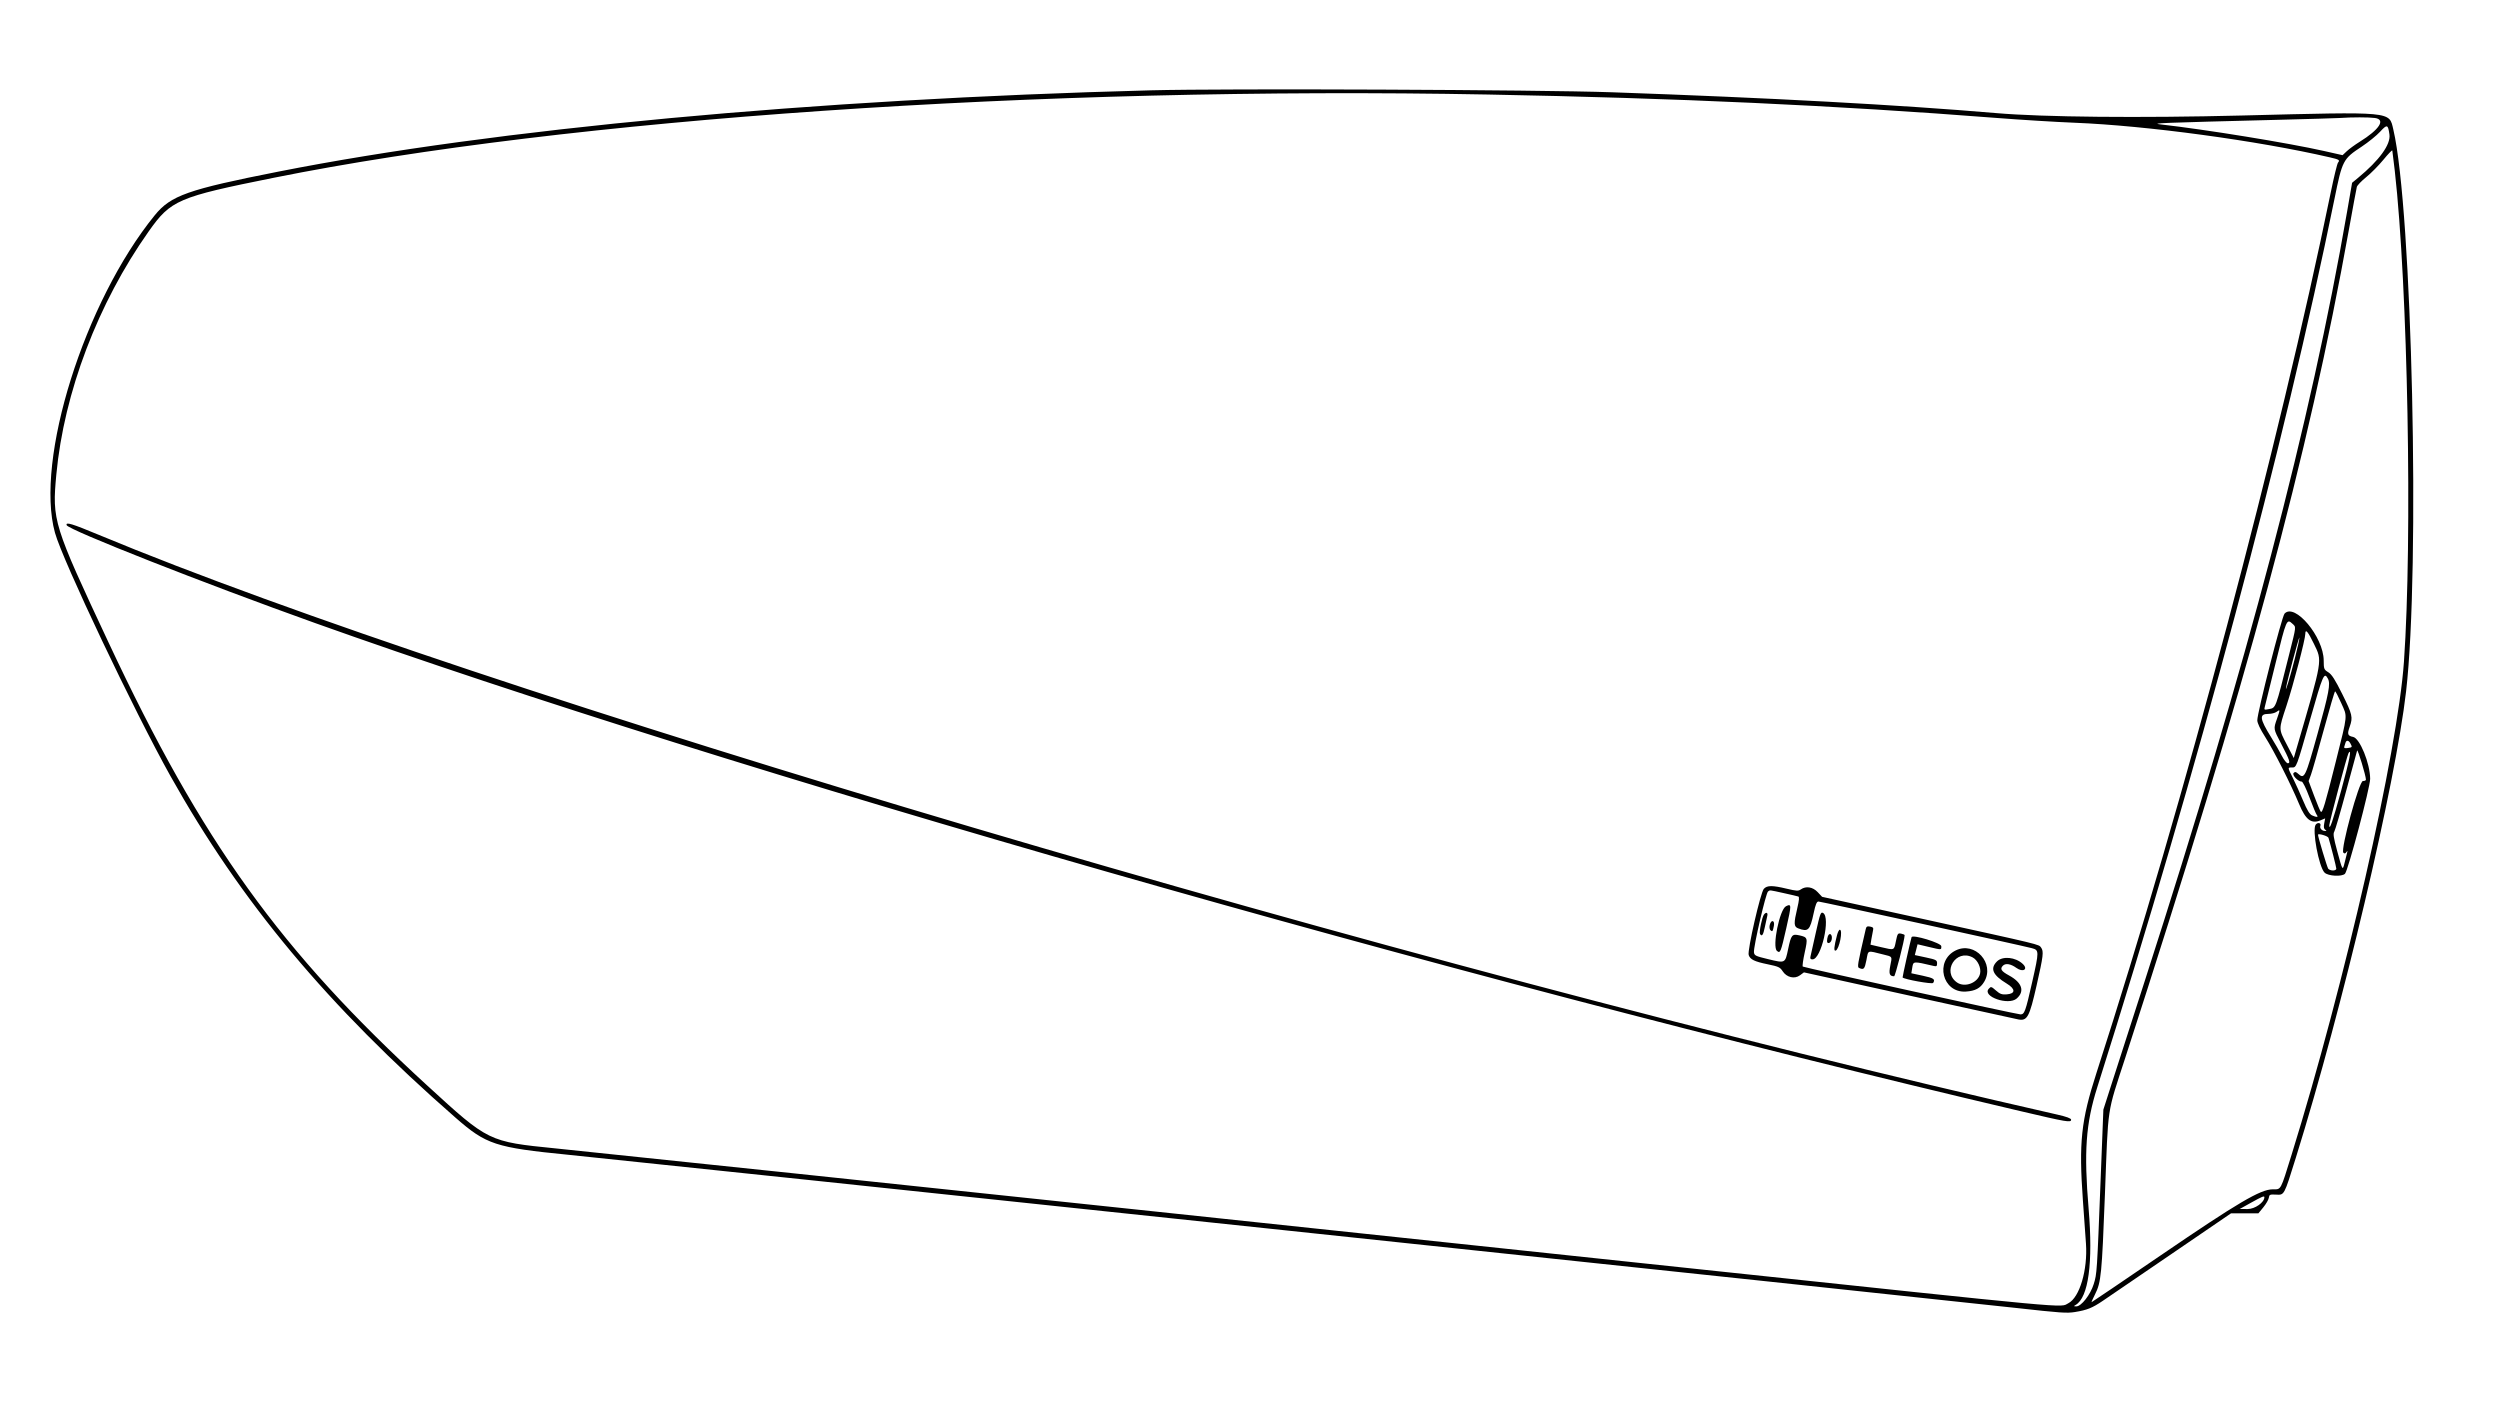
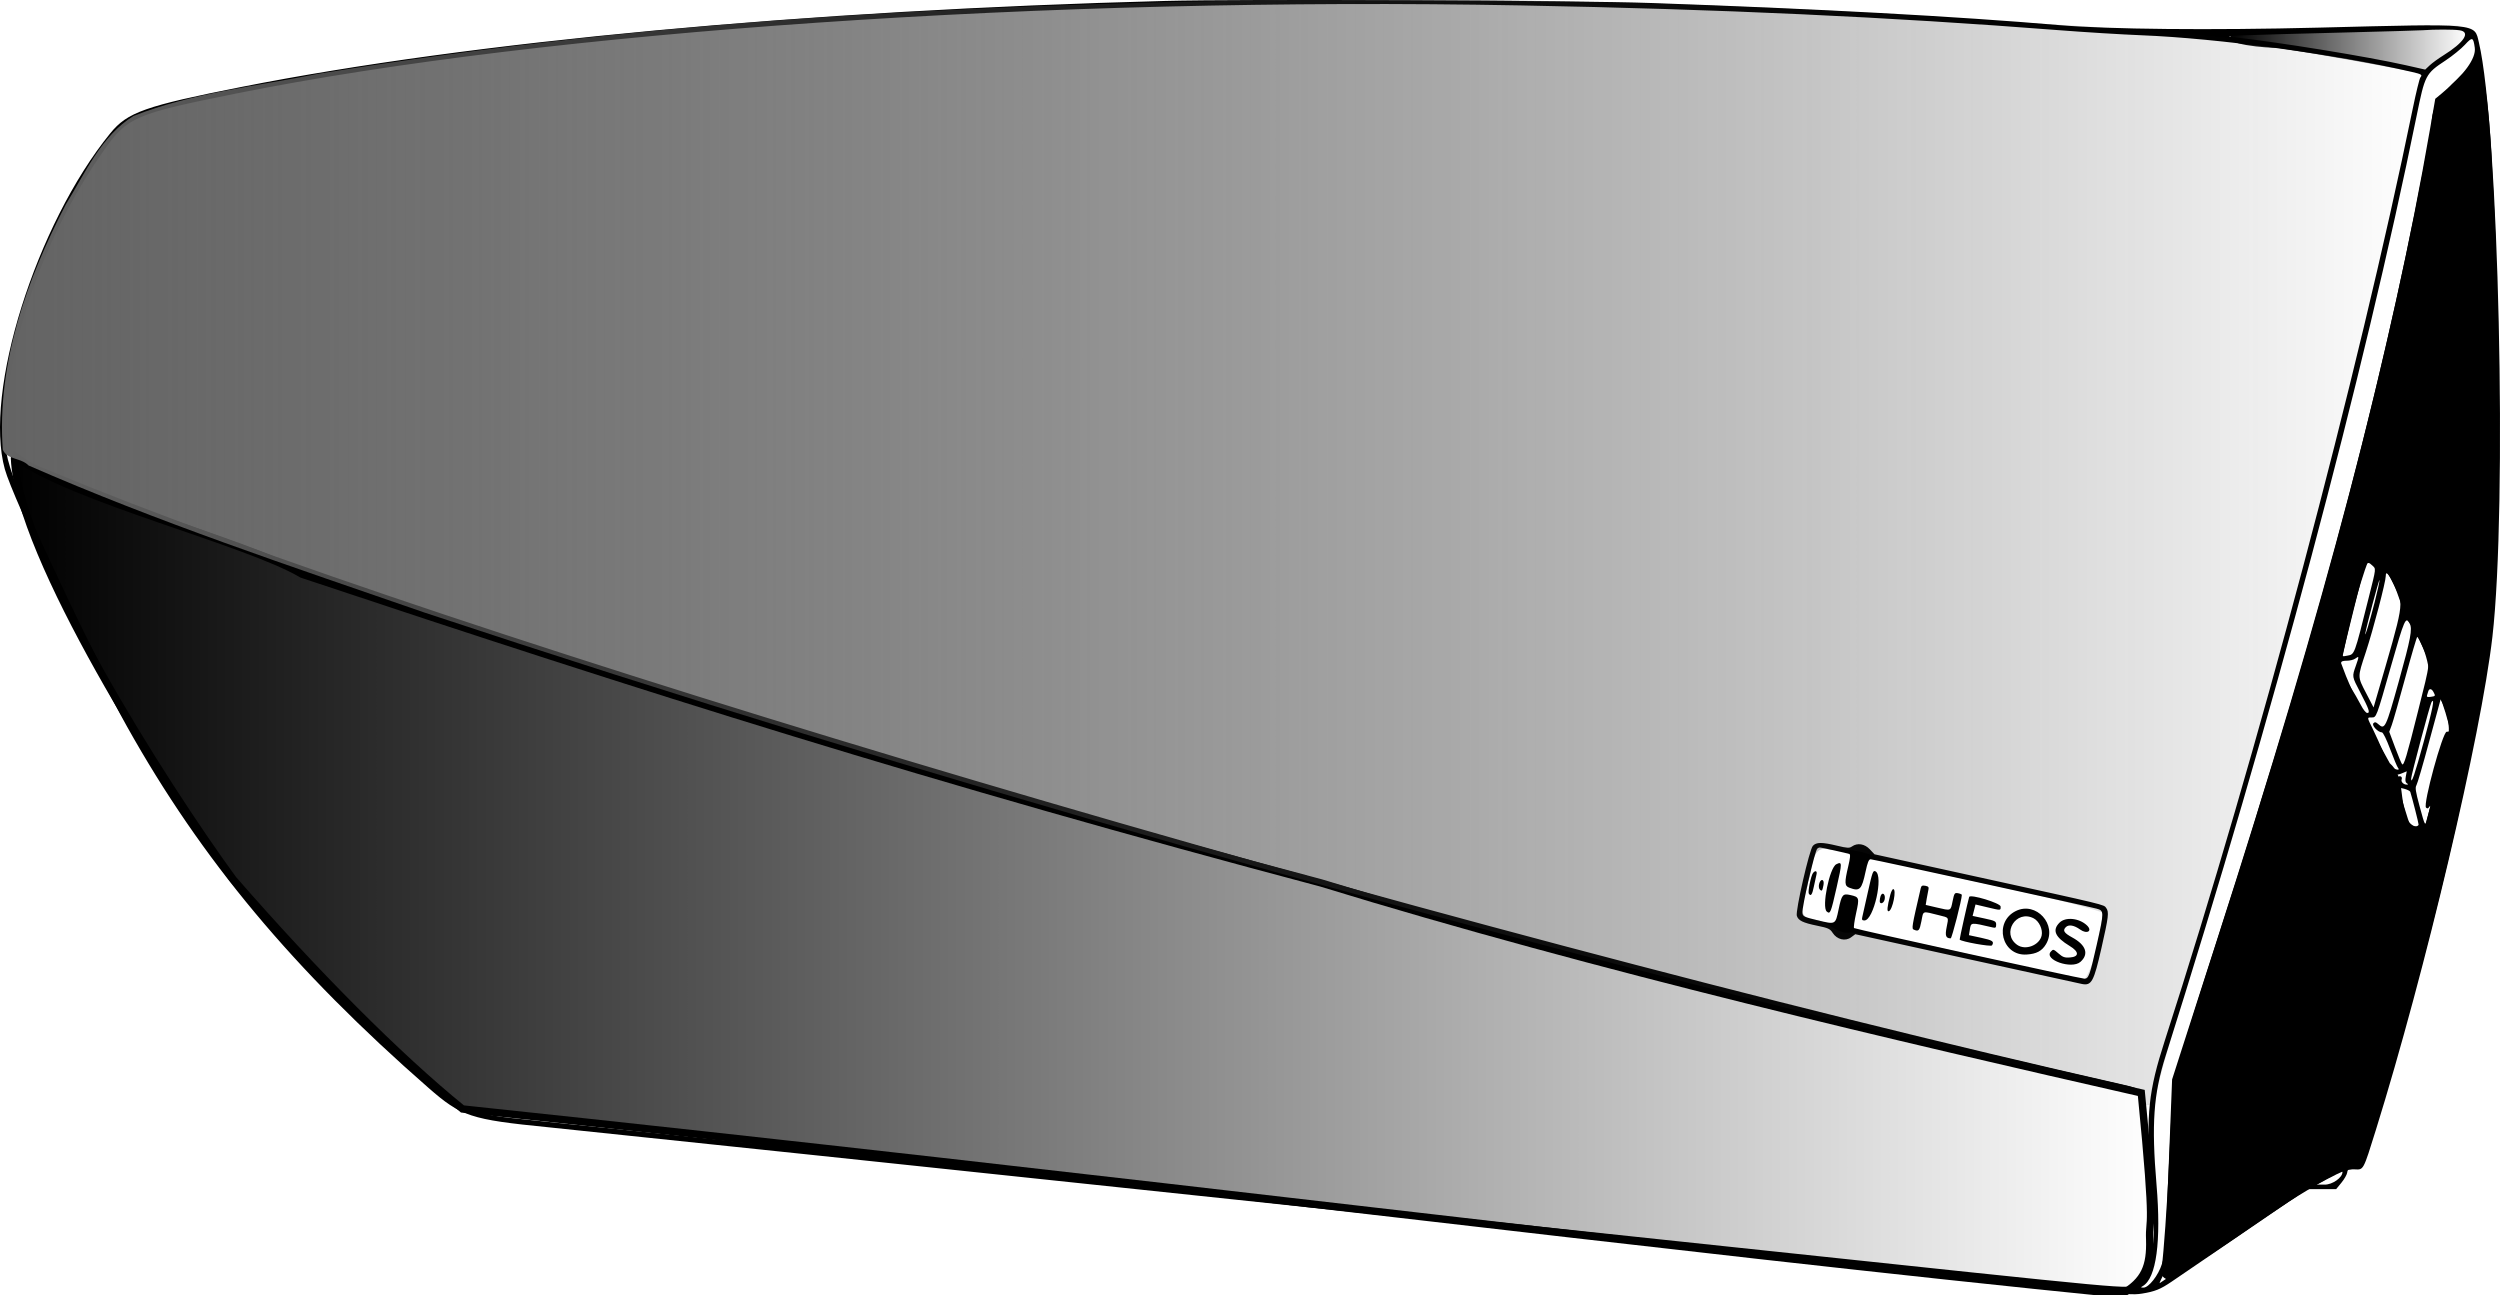
- <svg xmlns="http://www.w3.org/2000/svg" id="svg" width="400" height="224.379" viewBox="0, 0, 400,224.379">
-   <g id="svgg">
-     <path id="path0" d="M184.199 14.450 C 130.149 15.859,79.299 20.594,44.582 27.451 C 30.026 30.327,27.336 31.275,24.760 34.443 C 13.510 48.277,5.562 73.573,8.797 85.247 C 10.030 89.697,21.467 113.791,27.265 124.153 C 38.538 144.300,52.417 160.935,72.875 178.821 C 77.815 183.140,79.229 183.605,90.971 184.770 C 101.157 185.781,310.322 207.910,322.573 209.273 C 329.735 210.069,330.692 210.136,331.998 209.923 C 333.946 209.606,334.753 209.281,336.456 208.128 C 337.325 207.540,342.296 204.150,347.502 200.595 L 356.967 194.131 359.156 194.131 L 361.345 194.131 362.141 193.160 C 362.578 192.626,362.972 191.940,363.015 191.636 C 363.086 191.129,363.181 191.088,364.160 191.138 C 365.508 191.206,365.428 191.355,367.342 185.214 C 374.834 161.179,383.257 125.544,384.976 110.609 C 387.244 90.898,385.940 33.496,382.934 20.733 C 382.241 17.789,383.078 17.866,358.691 18.482 C 342.388 18.894,326.953 18.743,319.413 18.098 C 303.982 16.777,282.966 15.638,257.901 14.763 C 246.220 14.356,195.999 14.142,184.199 14.450 M238.074 15.124 C 268.270 15.695,293.738 16.866,319.300 18.860 C 323.273 19.170,328.962 19.521,331.941 19.639 C 343.465 20.097,361.203 22.501,372.766 25.173 C 374.285 25.524,374.422 25.613,374.084 26.020 C 373.949 26.183,373.432 28.293,372.937 30.709 C 364.627 71.211,349.449 128.265,335.435 171.670 C 332.966 179.319,332.599 182.767,333.266 192.099 C 333.465 194.893,333.685 197.991,333.755 198.984 C 334.048 203.178,332.736 207.604,330.928 208.521 C 329.503 209.244,333.200 209.586,270.466 202.929 C 238.849 199.573,200.587 195.513,185.440 193.906 C 151.025 190.254,95.093 184.367,88.939 183.749 C 78.146 182.664,78.179 182.680,68.397 173.719 C 44.856 152.152,32.356 134.783,17.379 102.822 C 8.512 83.901,8.324 83.297,9.014 75.918 C 10.241 62.798,15.667 48.519,23.794 37.020 C 27.338 32.007,28.453 31.529,43.792 28.445 C 90.969 18.960,166.620 13.773,238.074 15.124 M379.991 18.879 C 381.746 19.120,380.720 20.716,377.540 22.693 C 376.795 23.156,375.876 23.826,375.499 24.181 L 374.812 24.828 371.846 24.159 C 366.138 22.872,352.874 20.715,345.711 19.908 C 343.991 19.714,345.588 19.651,364.221 19.177 C 369.312 19.048,373.883 18.913,374.379 18.878 C 376.316 18.742,378.992 18.743,379.991 18.879 M382.311 21.528 C 382.529 23.123,380.706 25.635,377.275 28.468 L 376.334 29.245 375.534 33.870 C 369.687 67.667,359.702 105.637,343.184 156.885 C 341.003 163.651,338.615 171.067,337.878 173.363 L 336.539 177.540 336.115 188.375 C 335.514 203.769,335.513 203.779,334.998 205.447 C 334.469 207.161,333.005 209.034,332.204 209.022 C 331.767 209.016,331.757 208.992,332.106 208.788 C 334.155 207.594,334.906 202.050,334.183 193.454 C 333.409 184.250,333.723 179.786,335.555 173.992 C 351.698 122.916,365.522 71.147,373.514 31.838 C 374.778 25.620,374.868 25.448,377.884 23.452 C 378.936 22.755,380.254 21.687,380.813 21.078 C 381.938 19.851,382.087 19.896,382.311 21.528 M383.163 27.314 C 385.251 45.813,386.007 86.244,384.632 105.869 C 383.628 120.201,375.148 157.413,366.653 184.763 C 364.836 190.613,365.011 190.293,363.630 190.293 C 361.684 190.293,358.059 192.430,345.753 200.830 C 339.692 204.967,334.696 208.352,334.651 208.352 C 334.606 208.352,334.861 207.774,335.217 207.067 C 336.174 205.170,336.296 203.932,336.789 191.084 C 337.350 176.459,337.047 178.488,340.064 169.187 C 359.687 108.691,369.284 73.145,375.836 36.682 C 376.460 33.205,377.026 30.158,377.093 29.910 C 377.159 29.661,377.837 28.954,378.599 28.337 C 379.361 27.720,380.600 26.466,381.351 25.551 C 382.103 24.635,382.740 23.971,382.768 24.076 C 382.796 24.181,382.974 25.638,383.163 27.314 M10.666 84.029 C 10.914 84.775,32.702 93.358,50.451 99.701 C 116.503 123.309,231.338 156.176,323.162 177.755 C 330.786 179.547,331.377 179.647,331.377 179.147 C 331.377 178.939,330.652 178.672,329.176 178.337 C 224.022 154.446,75.889 110.596,15.812 85.576 C 11.485 83.774,10.480 83.472,10.666 84.029 M365.528 98.177 C 365.087 98.651,361.157 114.037,361.168 115.249 C 361.172 115.691,361.624 116.649,362.427 117.914 C 363.848 120.153,366.546 125.486,367.856 128.644 C 368.905 131.171,369.813 131.866,371.273 131.256 L 372.027 130.941 371.875 131.748 C 371.768 132.322,371.814 132.612,372.036 132.753 C 372.292 132.915,372.285 132.951,371.998 132.954 C 371.529 132.958,371.115 132.519,371.252 132.162 C 371.440 131.673,370.836 131.501,370.508 131.950 C 369.909 132.769,371.008 138.695,371.929 139.617 C 372.492 140.180,374.693 140.305,375.196 139.803 C 375.694 139.305,379.237 125.947,379.226 124.610 C 379.205 122.129,377.573 118.122,376.494 117.906 C 375.616 117.730,375.530 117.470,375.953 116.271 C 376.487 114.758,376.388 114.323,374.766 111.061 C 373.604 108.723,373.082 107.908,372.526 107.562 C 371.834 107.131,371.800 107.044,371.792 105.668 C 371.769 101.905,367.173 96.408,365.528 98.177 M366.775 99.783 C 367.402 100.368,367.437 100.031,366.267 104.697 C 364.038 113.584,364.171 113.227,362.993 113.462 C 362.273 113.606,362.239 113.585,362.374 113.071 C 362.453 112.773,363.246 109.557,364.137 105.926 C 365.802 99.139,365.882 98.952,366.775 99.783 M370.224 103.005 C 371.587 105.824,371.684 105.240,367.458 119.729 L 367.004 121.287 365.903 119.165 C 364.556 116.566,364.559 116.792,365.821 112.961 C 366.944 109.553,368.849 102.290,368.849 101.417 C 368.849 100.546,369.270 101.032,370.224 103.005 M367.177 105.346 C 366.410 108.349,365.618 110.981,365.763 110.045 C 365.923 109.012,367.839 101.825,367.903 102.017 C 367.941 102.132,367.615 103.630,367.177 105.346 M372.467 108.590 C 372.904 109.407,372.635 110.838,370.813 117.379 C 368.843 124.450,368.714 124.715,367.698 123.795 C 367.347 123.477,367.202 123.454,366.981 123.678 C 366.678 123.986,367.679 125.056,368.270 125.056 C 368.444 125.056,368.964 126.115,369.516 127.594 C 370.037 128.989,370.570 130.259,370.699 130.415 C 370.999 130.776,370.657 130.794,369.915 130.456 C 369.535 130.283,369.128 129.611,368.514 128.142 C 368.037 127.004,367.308 125.389,366.894 124.554 C 365.993 122.740,366.000 122.799,366.696 122.799 C 367.447 122.799,367.388 122.953,369.659 114.982 C 371.676 107.901,371.866 107.468,372.467 108.590 M374.603 112.509 C 375.610 114.768,375.677 114.057,373.718 121.896 C 372.017 128.702,371.585 130.142,371.323 129.874 C 371.222 129.769,370.742 128.623,370.258 127.325 L 369.378 124.967 369.758 123.939 C 369.967 123.374,370.889 120.144,371.807 116.762 C 372.725 113.379,373.539 110.611,373.616 110.610 C 373.693 110.610,374.137 111.464,374.603 112.509 M364.331 114.965 C 363.736 116.659,363.722 116.571,364.984 118.993 C 366.342 121.598,366.520 122.122,366.046 122.122 C 365.851 122.122,365.431 121.599,365.096 120.938 C 364.766 120.287,363.991 118.941,363.374 117.947 C 361.525 114.971,361.440 114.221,362.952 114.221 C 363.416 114.221,363.993 114.077,364.234 113.901 C 364.836 113.461,364.841 113.515,364.331 114.965 M376.064 118.947 C 376.390 119.555,376.378 119.576,375.644 119.684 C 375.179 119.752,375.016 119.694,375.080 119.483 C 375.129 119.321,375.217 119.035,375.275 118.849 C 375.421 118.380,375.785 118.425,376.064 118.947 M378.550 124.736 C 378.553 124.870,378.336 124.971,378.067 124.961 C 377.463 124.939,374.456 135.946,374.936 136.426 C 375.122 136.612,375.249 136.589,375.419 136.341 C 375.605 136.071,375.627 136.094,375.533 136.456 C 375.468 136.704,375.296 137.394,375.151 137.988 C 374.813 139.364,374.820 139.373,373.952 136.174 C 373.360 133.990,373.272 133.400,373.489 133.050 C 373.635 132.813,374.492 129.876,375.391 126.524 C 376.291 123.172,377.077 120.277,377.138 120.090 C 377.234 119.797,378.534 124.075,378.550 124.736 M374.599 126.448 C 373.255 131.371,372.686 133.036,372.686 132.043 C 372.686 131.564,375.539 120.856,375.760 120.503 C 376.320 119.613,375.954 121.481,374.599 126.448 M372.559 134.053 C 372.912 135.206,373.814 138.756,373.814 138.995 C 373.815 139.151,373.573 139.278,373.278 139.278 C 372.983 139.278,372.640 139.151,372.516 138.995 C 372.347 138.784,370.880 133.909,370.880 133.560 C 370.880 133.291,372.469 133.758,372.559 134.053 M282.216 142.212 C 281.688 142.779,279.558 152.069,279.789 152.797 C 280.017 153.514,280.700 153.848,282.844 154.288 C 284.550 154.638,284.813 154.760,285.218 155.388 C 285.864 156.391,287.127 156.690,287.997 156.046 L 288.631 155.578 305.433 159.278 C 314.674 161.313,322.549 163.037,322.934 163.110 C 324.360 163.381,324.705 162.742,325.846 157.715 C 326.941 152.894,327.020 152.221,326.567 151.602 C 326.187 151.081,326.770 151.223,307.788 147.058 L 291.535 143.492 290.827 142.739 C 290.042 141.904,288.956 141.729,288.133 142.305 C 287.737 142.583,287.445 142.568,285.882 142.194 C 283.568 141.640,282.745 141.644,282.216 142.212 M285.386 142.895 C 286.533 143.146,287.587 143.393,287.729 143.443 C 287.913 143.507,287.867 144.035,287.567 145.299 C 286.981 147.772,287.003 148.269,287.712 148.538 C 289.311 149.146,289.596 148.867,290.186 146.106 C 290.487 144.701,290.675 144.244,290.951 144.244 C 291.308 144.244,323.446 151.268,325.090 151.705 C 326.276 152.020,326.277 152.145,325.141 157.170 C 324.085 161.842,323.919 162.301,323.279 162.304 C 322.746 162.307,288.630 154.810,288.444 154.650 C 288.358 154.575,288.497 153.566,288.752 152.407 C 289.268 150.065,289.235 149.957,287.902 149.657 C 286.728 149.392,286.580 149.571,286.105 151.833 C 285.618 154.157,285.668 154.131,282.904 153.465 C 280.879 152.978,280.694 152.888,280.633 152.363 C 280.535 151.520,282.543 142.850,282.888 142.632 C 283.259 142.396,282.973 142.366,285.386 142.895 M285.766 144.994 C 284.733 145.501,283.520 151.488,284.317 152.149 C 284.842 152.585,284.928 152.374,285.805 148.508 C 286.660 144.737,286.658 144.556,285.766 144.994 M290.543 149.168 C 290.136 150.991,289.751 152.712,289.686 152.991 C 289.594 153.385,289.666 153.499,290.008 153.499 C 291.405 153.499,292.934 146.738,291.688 146.071 C 291.319 145.874,291.215 146.154,290.543 149.168 M282.232 146.332 C 281.925 146.733,281.431 149.158,281.601 149.432 C 281.900 149.917,282.118 149.614,282.367 148.363 C 282.509 147.650,282.686 146.837,282.761 146.558 C 282.908 146.010,282.584 145.872,282.232 146.332 M283.159 147.985 C 283.077 148.310,283.123 148.676,283.263 148.816 C 283.579 149.132,283.649 149.046,283.822 148.138 C 283.996 147.224,283.385 147.083,283.159 147.985 M298.528 148.620 C 297.162 154.523,297.126 154.738,297.494 154.894 C 298.214 155.199,298.342 155.055,298.628 153.613 C 298.956 151.964,298.671 152.059,301.320 152.716 C 302.835 153.093,302.755 152.966,302.448 154.498 C 302.183 155.816,302.318 156.193,303.058 156.204 C 303.239 156.207,304.748 150.317,304.742 149.631 C 304.741 149.553,304.487 149.440,304.178 149.381 C 303.653 149.281,303.598 149.361,303.343 150.596 C 303.033 152.098,303.147 152.053,300.938 151.537 L 299.280 151.149 299.425 150.236 C 299.505 149.734,299.624 149.108,299.689 148.844 C 299.783 148.466,299.686 148.343,299.224 148.254 C 298.764 148.167,298.615 148.245,298.528 148.620 M293.928 149.605 C 293.442 151.468,293.375 152.208,293.703 152.099 C 294.283 151.906,294.907 148.758,294.365 148.758 C 294.246 148.758,294.049 149.139,293.928 149.605 M292.462 149.793 C 292.387 149.989,292.325 150.341,292.325 150.576 C 292.325 151.095,292.911 150.938,293.056 150.379 C 293.261 149.588,292.739 149.072,292.462 149.793 M305.851 149.944 C 305.678 150.483,304.372 156.341,304.414 156.393 C 304.659 156.700,309.151 157.506,309.301 157.270 C 309.676 156.680,309.412 156.495,307.648 156.116 L 305.815 155.723 305.945 154.921 C 306.135 153.752,306.007 153.765,309.424 154.559 C 309.844 154.656,309.932 154.581,309.932 154.126 C 309.932 153.622,309.784 153.544,308.152 153.193 L 306.371 152.811 306.591 151.947 L 306.810 151.083 308.540 151.493 C 310.719 152.010,310.609 152.015,310.609 151.392 C 310.609 150.877,306.002 149.474,305.851 149.944 M312.914 152.069 C 309.508 153.748,310.775 158.891,314.537 158.651 C 316.032 158.556,316.853 158.119,317.467 157.090 C 319.226 154.144,315.976 150.560,312.914 152.069 M315.605 153.175 C 316.429 153.601,317.014 154.860,316.813 155.773 C 316.488 157.254,314.368 158.069,313.119 157.194 C 310.670 155.479,312.946 151.800,315.605 153.175 M319.516 153.827 C 318.373 154.970,318.830 156.014,321.065 157.365 C 322.506 158.237,322.508 158.993,321.071 159.098 C 320.294 159.154,319.999 159.049,319.353 158.481 C 318.606 157.825,318.557 157.813,318.203 158.204 C 317.087 159.437,321.354 160.925,322.674 159.763 C 323.995 158.600,323.533 157.210,321.449 156.075 C 320.186 155.388,319.956 155.019,320.471 154.505 C 320.900 154.076,321.717 154.212,322.621 154.864 C 323.686 155.632,324.560 155.087,323.643 154.228 C 322.469 153.128,320.414 152.929,319.516 153.827 M362.302 191.548 C 362.302 192.385,360.789 193.453,359.612 193.447 L 358.352 193.440 360.158 192.435 C 361.928 191.450,362.302 191.295,362.302 191.548 " stroke="none" fill="#000000" fill-rule="evenodd" />
-   </g>
+ <svg xmlns="http://www.w3.org/2000/svg" xmlns:ns1="http://www.openswatchbook.org/uri/2009/osb" xmlns:xlink="http://www.w3.org/1999/xlink" id="svg" width="378.056" height="195.723" viewBox="0 0 378.056 195.723" version="1.1">
+   <defs id="defs7">
+     <linearGradient id="linearGradient5725">
+       <stop id="stop5721" offset="0" style="stop-color:#646464;stop-opacity:1" />
+       <stop id="stop5723" offset="1" style="stop-color:#000000;stop-opacity:0;" />
+     </linearGradient>
+     <linearGradient id="linearGradient5395">
+       <stop style="stop-color:#000000;stop-opacity:1;" offset="0" id="stop5391" />
+       <stop style="stop-color:#000000;stop-opacity:0;" offset="1" id="stop5393" />
+     </linearGradient>
+     <linearGradient id="1000">
+       <stop style="stop-color:#000000;stop-opacity:1;" offset="0" id="stop5381" />
+       <stop style="stop-color:#000000;stop-opacity:0;" offset="1" id="stop5383" />
+     </linearGradient>
+     <linearGradient id="linearGradient5353" ns1:paint="solid">
+       <stop style="stop-color:#000000;stop-opacity:1;" offset="0" id="stop5351" />
+     </linearGradient>
+     <pattern patternUnits="userSpaceOnUse" width="10.914" height="10.54" patternTransform="matrix(0.2645833,0,0,0.2645833,170.1467,105.5383)" id="pattern6470">
+       <rect id="rect2980" y="-5.6843419e-014" x="0" height="10.54" width="10.914" style="fill:url(#pattern2993);fill-opacity:1;stroke:none;stroke-width:1" />
+     </pattern>
+     <pattern patternTransform="translate(-1.03531e-5,-7.2988435e-6)" id="pattern2993" xlink:href="#pattern2977" />
+     <pattern patternUnits="userSpaceOnUse" width="10.914" height="10.54" patternTransform="translate(202.291,496.8041)" id="pattern2977">
+       <path d="M 5.457,0.201 C 2.435,0.978 0,3.797 0,6.617 c 0,2.82 2.435,4.526 5.457,3.725 3.022,-0.802 5.457,-3.752 5.457,-6.571 0,-2.819 -2.435,-4.345 -5.457,-3.57 z" id="path530" />
+     </pattern>
+     <pattern patternUnits="userSpaceOnUse" width="38.282" height="27.327" patternTransform="matrix(0.2645833,0,0,0.2645833,151.0245,124.1646)" id="pattern6444">
+       <path style="stroke-width:1" d="m 38.282,11.862 c 0,-2.948 -2.435,-5.974 -5.457,-6.725 -3.022,-0.75 -5.457,0.957 -5.457,3.932 0,2.974 2.435,6.079 5.457,6.829 3.023,0.75 5.457,-1.086 5.457,-4.036 z" id="path60" />
+       <path style="stroke-width:1" d="m 18.218,20.243 c 0,2.975 2.35,6.053 5.372,6.881 3.022,0.828 5.457,-0.957 5.457,-3.932 0,-2.975 -2.435,-5.924 -5.457,-6.777 -3.022,-0.853 -5.372,0.853 -5.372,3.828 z" id="path110" />
+       <path style="stroke-width:1" d="m 9.234,3.998 c 0,2.949 2.394,6.106 5.373,6.933 2.981,0.827 5.458,-0.853 5.458,-3.828 0,-2.975 -2.477,-6.027 -5.458,-6.881 C 11.628,-0.631 9.234,1.049 9.234,3.998 Z" id="path136" />
+       <path style="stroke-width:1" d="m 0,14.812 c 0,2.974 2.435,6.156 5.457,7.087 3.022,0.931 5.457,-0.802 5.457,-3.776 0,-2.975 -2.435,-5.976 -5.457,-6.933 C 2.435,10.233 0,11.836 0,14.812 Z" id="path718" />
+     </pattern>
+     <linearGradient xlink:href="#linearGradient5725" id="linearGradient5379" x1="0.299" y1="83.519" x2="366.663" y2="83.519" gradientUnits="userSpaceOnUse" />
+     <linearGradient xlink:href="#1000" id="linearGradient5387" x1="1.63" y1="132.205" x2="325.779" y2="132.205" gradientUnits="userSpaceOnUse" />
+     <linearGradient xlink:href="#linearGradient5395" id="linearGradient5397" x1="337.214" y1="7.438" x2="373.21" y2="7.438" gradientUnits="userSpaceOnUse" />
+   </defs>
+   <path style="fill:#000000;fill-rule:evenodd;stroke:none;fill-opacity:1;stroke-opacity:1;stroke-width:0.5;stroke-miterlimit:4;stroke-dasharray:none;stroke-linecap:round;stroke-linejoin:round" d="M 176.13,0.146 C 122.08,1.555 71.23,6.29 36.513,13.147 c -14.556,2.876 -17.246,3.824 -19.822,6.992 -11.25,13.834 -19.198,39.13 -15.963,50.804 1.233,4.45 12.67,28.544 18.468,38.906 11.273,20.147 25.152,36.782 45.61,54.668 4.94,4.319 6.354,4.784 18.096,5.949 10.186,1.011 219.351,23.14 231.602,24.503 7.162,0.796 8.119,0.863 9.425,0.65 1.948,-0.317 2.755,-0.642 4.458,-1.795 0.869,-0.588 5.84,-3.978 11.046,-7.533 l 9.465,-6.464 h 2.189 2.189 l 0.796,-0.971 c 0.437,-0.534 0.831,-1.22 0.874,-1.524 0.071,-0.507 0.166,-0.548 1.145,-0.498 1.348,0.068 1.268,0.217 3.182,-5.924 7.492,-24.035 15.915,-59.67 17.634,-74.605 2.268,-19.711 0.964,-77.113 -2.042,-89.876 -0.693,-2.944 0.144,-2.867 -24.243,-2.251 -16.303,0.412 -31.738,0.261 -39.278,-0.384 -15.431,-1.321 -36.447,-2.46 -61.512,-3.335 -11.681,-0.407 -61.902,-0.621 -73.702,-0.313 m 53.875,0.674 c 30.196,0.571 55.664,1.742 81.226,3.736 3.973,0.31 9.662,0.661 12.641,0.779 11.524,0.458 29.262,2.862 40.825,5.534 1.519,0.351 1.656,0.44 1.318,0.847 -0.135,0.163 -0.652,2.273 -1.147,4.689 -8.31,40.502 -23.488,97.556 -37.502,140.961 -2.469,7.649 -2.836,11.097 -2.169,20.429 0.199,2.794 0.419,5.892 0.489,6.885 0.293,4.194 -1.019,8.62 -2.827,9.537 -1.425,0.723 2.272,1.065 -60.462,-5.592 -31.617,-3.356 -69.879,-7.416 -85.026,-9.023 -34.415,-3.652 -90.347,-9.539 -96.501,-10.157 -10.793,-1.085 -10.76,-1.069 -20.542,-10.03 -23.541,-21.567 -36.041,-38.936 -51.018,-70.897 -8.867,-18.921 -9.055,-19.525 -8.365,-26.904 1.227,-13.12 6.653,-27.399 14.78,-38.898 3.544,-5.013 4.659,-5.491 19.998,-8.575 C 82.9,4.656 158.551,-0.531 230.005,0.82 m 141.917,3.755 c 1.755,0.241 0.729,1.837 -2.451,3.814 -0.745,0.463 -1.664,1.133 -2.041,1.488 l -0.687,0.647 -2.966,-0.669 c -5.708,-1.287 -18.972,-3.444 -26.135,-4.251 -1.72,-0.194 -0.123,-0.257 18.51,-0.731 5.091,-0.129 9.662,-0.264 10.158,-0.299 1.937,-0.136 4.613,-0.135 5.612,10e-4 m 2.32,2.649 c 0.218,1.595 -1.605,4.107 -5.036,6.94 l -0.941,0.777 -0.8,4.625 c -5.847,33.797 -15.832,71.767 -32.35,123.015 -2.181,6.766 -4.569,14.182 -5.306,16.478 l -1.339,4.177 -0.424,10.835 c -0.601,15.394 -0.602,15.404 -1.117,17.072 -0.529,1.714 -1.993,3.587 -2.794,3.575 -0.437,-0.006 -0.447,-0.03 -0.098,-0.234 2.049,-1.194 2.8,-6.738 2.077,-15.334 -0.774,-9.204 -0.46,-13.668 1.372,-19.462 16.143,-51.076 29.967,-102.845 37.959,-142.154 1.264,-6.218 1.354,-6.39 4.37,-8.386 1.052,-0.697 2.37,-1.765 2.929,-2.374 1.125,-1.227 1.274,-1.182 1.498,0.45 m 0.852,5.786 c 2.088,18.499 2.844,58.93 1.469,78.555 -1.004,14.332 -9.484,51.544 -17.979,78.894 -1.817,5.85 -1.642,5.53 -3.023,5.53 -1.946,0 -5.571,2.137 -17.877,10.537 -6.061,4.137 -11.057,7.522 -11.102,7.522 -0.045,0 0.21,-0.578 0.566,-1.285 0.957,-1.897 1.079,-3.135 1.572,-15.983 0.561,-14.625 0.258,-12.596 3.275,-21.897 19.623,-60.496 29.22,-96.042 35.772,-132.505 0.624,-3.477 1.19,-6.524 1.257,-6.772 0.066,-0.249 0.744,-0.956 1.506,-1.573 0.762,-0.617 2.001,-1.871 2.752,-2.786 0.752,-0.916 1.389,-1.58 1.417,-1.475 0.028,0.105 0.206,1.562 0.395,3.238 m -372.497,56.715 c 0.248,0.746 22.036,9.329 39.785,15.672 66.052,23.608 180.887,56.475 272.711,78.054 7.624,1.792 8.215,1.892 8.215,1.392 0,-0.208 -0.725,-0.475 -2.201,-0.81 -105.154,-23.891 -253.287,-67.741 -313.364,-92.761 -4.327,-1.802 -5.332,-2.104 -5.146,-1.547 m 354.862,14.148 c -0.441,0.474 -4.371,15.86 -4.36,17.072 0.004,0.442 0.456,1.4 1.259,2.665 1.421,2.239 4.119,7.572 5.429,10.73 1.049,2.527 1.957,3.222 3.417,2.612 l 0.754,-0.315 -0.152,0.807 c -0.107,0.574 -0.061,0.864 0.161,1.005 0.256,0.162 0.249,0.198 -0.038,0.201 -0.469,0.004 -0.883,-0.435 -0.746,-0.792 0.188,-0.489 -0.416,-0.661 -0.744,-0.212 -0.599,0.819 0.5,6.745 1.421,7.667 0.563,0.563 2.764,0.688 3.267,0.186 0.498,-0.498 4.041,-13.856 4.03,-15.193 -0.021,-2.481 -1.653,-6.488 -2.732,-6.704 -0.878,-0.176 -0.964,-0.436 -0.541,-1.635 0.534,-1.513 0.435,-1.948 -1.187,-5.21 -1.162,-2.338 -1.684,-3.153 -2.24,-3.499 -0.692,-0.431 -0.726,-0.518 -0.734,-1.894 -0.023,-3.763 -4.619,-9.26 -6.264,-7.491 m 1.247,1.606 c 0.627,0.585 0.662,0.248 -0.508,4.914 -2.229,8.887 -2.096,8.53 -3.274,8.765 -0.72,0.144 -0.754,0.123 -0.619,-0.391 0.079,-0.298 0.872,-3.514 1.763,-7.145 1.665,-6.787 1.745,-6.974 2.638,-6.143 m 3.449,3.222 c 1.363,2.819 1.46,2.235 -2.766,16.724 l -0.454,1.558 -1.101,-2.122 c -1.347,-2.599 -1.344,-2.373 -0.082,-6.204 1.123,-3.408 3.028,-10.671 3.028,-11.544 0,-0.871 0.421,-0.385 1.375,1.588 m -3.047,2.341 c -0.767,3.003 -1.559,5.635 -1.414,4.699 0.16,-1.033 2.076,-8.22 2.14,-8.028 0.038,0.115 -0.288,1.613 -0.726,3.329 m 5.29,3.244 c 0.437,0.817 0.168,2.248 -1.654,8.789 -1.97,7.071 -2.099,7.336 -3.115,6.416 -0.351,-0.318 -0.496,-0.341 -0.717,-0.117 -0.303,0.308 0.698,1.378 1.289,1.378 0.174,0 0.694,1.059 1.246,2.538 0.521,1.395 1.054,2.665 1.183,2.821 0.3,0.361 -0.042,0.379 -0.784,0.041 -0.38,-0.173 -0.787,-0.845 -1.401,-2.314 -0.477,-1.138 -1.206,-2.753 -1.62,-3.588 -0.901,-1.814 -0.894,-1.755 -0.198,-1.755 0.751,0 0.692,0.154 2.963,-7.817 2.017,-7.081 2.207,-7.514 2.808,-6.392 m 2.136,3.919 c 1.007,2.259 1.074,1.548 -0.885,9.387 -1.701,6.806 -2.133,8.246 -2.395,7.978 -0.101,-0.105 -0.581,-1.251 -1.065,-2.549 l -0.88,-2.358 0.38,-1.028 c 0.209,-0.565 1.131,-3.795 2.049,-7.177 0.918,-3.383 1.732,-6.151 1.809,-6.152 0.077,0 0.521,0.854 0.987,1.899 m -10.272,2.456 c -0.595,1.694 -0.609,1.606 0.653,4.028 1.358,2.605 1.536,3.129 1.062,3.129 -0.195,0 -0.615,-0.523 -0.95,-1.184 -0.33,-0.651 -1.105,-1.997 -1.722,-2.991 -1.849,-2.976 -1.934,-3.726 -0.422,-3.726 0.464,0 1.041,-0.144 1.282,-0.32 0.602,-0.44 0.607,-0.386 0.097,1.064 m 11.733,3.982 c 0.326,0.608 0.314,0.629 -0.42,0.737 -0.465,0.068 -0.628,0.01 -0.564,-0.201 0.049,-0.162 0.137,-0.448 0.195,-0.634 0.146,-0.469 0.51,-0.424 0.789,0.098 m 2.486,5.789 c 0.003,0.134 -0.214,0.235 -0.483,0.225 -0.604,-0.022 -3.611,10.985 -3.131,11.465 0.186,0.186 0.313,0.163 0.483,-0.085 0.186,-0.27 0.208,-0.247 0.114,0.115 -0.065,0.248 -0.237,0.938 -0.382,1.532 -0.338,1.376 -0.331,1.385 -1.199,-1.814 -0.592,-2.184 -0.68,-2.774 -0.463,-3.124 0.146,-0.237 1.003,-3.174 1.902,-6.526 0.9,-3.352 1.686,-6.247 1.747,-6.434 0.096,-0.293 1.396,3.985 1.412,4.646 m -3.951,1.712 c -1.344,4.923 -1.913,6.588 -1.913,5.595 0,-0.479 2.853,-11.187 3.074,-11.54 0.56,-0.89 0.194,0.978 -1.161,5.945 m -2.04,7.605 c 0.353,1.153 1.255,4.703 1.255,4.942 0.001,0.156 -0.241,0.283 -0.536,0.283 -0.295,0 -0.638,-0.127 -0.762,-0.283 -0.169,-0.211 -1.636,-5.086 -1.636,-5.435 0,-0.269 1.589,0.198 1.679,0.493 m -90.343,8.159 c -0.528,0.567 -2.658,9.857 -2.427,10.585 0.228,0.717 0.911,1.051 3.055,1.491 1.706,0.35 1.969,0.472 2.374,1.1 0.646,1.003 1.909,1.302 2.779,0.658 l 0.634,-0.468 16.802,3.7 c 9.241,2.035 17.116,3.759 17.501,3.832 1.426,0.271 1.771,-0.368 2.912,-5.395 1.095,-4.821 1.174,-5.494 0.721,-6.113 -0.38,-0.521 0.203,-0.379 -18.779,-4.544 l -16.253,-3.566 -0.708,-0.753 c -0.785,-0.835 -1.871,-1.01 -2.694,-0.434 -0.396,0.278 -0.688,0.263 -2.251,-0.111 -2.314,-0.554 -3.137,-0.55 -3.666,0.018 m 3.17,0.683 c 1.147,0.251 2.201,0.498 2.343,0.548 0.184,0.064 0.138,0.592 -0.162,1.856 -0.586,2.473 -0.564,2.97 0.145,3.239 1.599,0.608 1.884,0.329 2.474,-2.432 0.301,-1.405 0.489,-1.862 0.765,-1.862 0.357,0 32.495,7.024 34.139,7.461 1.186,0.315 1.187,0.44 0.051,5.465 -1.056,4.672 -1.222,5.131 -1.862,5.134 -0.533,0.003 -34.649,-7.494 -34.835,-7.654 -0.086,-0.075 0.053,-1.084 0.308,-2.243 0.516,-2.342 0.483,-2.45 -0.85,-2.75 -1.174,-0.265 -1.322,-0.086 -1.797,2.176 -0.487,2.324 -0.437,2.298 -3.201,1.632 -2.025,-0.487 -2.21,-0.577 -2.271,-1.102 -0.098,-0.843 1.91,-9.513 2.255,-9.731 0.371,-0.236 0.085,-0.266 2.498,0.263 m 0.38,2.099 c -1.033,0.507 -2.246,6.494 -1.449,7.155 0.525,0.436 0.611,0.225 1.488,-3.641 0.855,-3.771 0.853,-3.952 -0.039,-3.514 m 4.777,4.174 c -0.407,1.823 -0.792,3.544 -0.857,3.823 -0.092,0.394 -0.02,0.508 0.322,0.508 1.397,0 2.926,-6.761 1.68,-7.428 -0.369,-0.197 -0.473,0.083 -1.145,3.097 m -8.311,-2.836 c -0.307,0.401 -0.801,2.826 -0.631,3.1 0.299,0.485 0.517,0.182 0.766,-1.069 0.142,-0.713 0.319,-1.526 0.394,-1.805 0.147,-0.548 -0.177,-0.686 -0.529,-0.226 m 0.927,1.653 c -0.082,0.325 -0.036,0.691 0.104,0.831 0.316,0.316 0.386,0.23 0.559,-0.678 0.174,-0.914 -0.437,-1.055 -0.663,-0.153 m 15.369,0.635 c -1.366,5.903 -1.402,6.118 -1.034,6.274 0.72,0.305 0.848,0.161 1.134,-1.281 0.328,-1.649 0.043,-1.554 2.692,-0.897 1.515,0.377 1.435,0.25 1.128,1.782 -0.265,1.318 -0.13,1.695 0.61,1.706 0.181,0.003 1.69,-5.887 1.684,-6.573 -10e-4,-0.078 -0.255,-0.191 -0.564,-0.25 -0.525,-0.1 -0.58,-0.02 -0.835,1.215 -0.31,1.502 -0.196,1.457 -2.405,0.941 l -1.658,-0.388 0.145,-0.913 c 0.08,-0.502 0.199,-1.128 0.264,-1.392 0.094,-0.378 -0.003,-0.501 -0.465,-0.59 -0.46,-0.087 -0.609,-0.009 -0.696,0.366 m -4.6,0.985 c -0.486,1.863 -0.553,2.603 -0.225,2.494 0.58,-0.193 1.204,-3.341 0.662,-3.341 -0.119,0 -0.316,0.381 -0.437,0.847 m -1.466,0.188 c -0.075,0.196 -0.137,0.548 -0.137,0.783 0,0.519 0.586,0.362 0.731,-0.197 0.205,-0.791 -0.317,-1.307 -0.594,-0.586 m 13.389,0.151 c -0.173,0.539 -1.479,6.397 -1.437,6.449 0.245,0.307 4.737,1.113 4.887,0.877 0.375,-0.59 0.111,-0.775 -1.653,-1.154 l -1.833,-0.393 0.13,-0.802 c 0.19,-1.169 0.062,-1.156 3.479,-0.362 0.42,0.097 0.508,0.022 0.508,-0.433 0,-0.504 -0.148,-0.582 -1.78,-0.933 l -1.781,-0.382 0.22,-0.864 0.219,-0.864 1.73,0.41 c 2.179,0.517 2.069,0.522 2.069,-0.101 0,-0.515 -4.607,-1.918 -4.758,-1.448 m 7.063,2.125 c -3.406,1.679 -2.139,6.822 1.623,6.582 1.495,-0.095 2.316,-0.532 2.93,-1.561 1.759,-2.946 -1.491,-6.53 -4.553,-5.021 m 2.691,1.106 c 0.824,0.426 1.409,1.685 1.208,2.598 -0.325,1.481 -2.445,2.296 -3.694,1.421 -2.449,-1.715 -0.173,-5.394 2.486,-4.019 m 3.911,0.652 c -1.143,1.143 -0.686,2.187 1.549,3.538 1.441,0.872 1.443,1.628 0.006,1.733 -0.777,0.056 -1.072,-0.049 -1.718,-0.617 -0.747,-0.656 -0.796,-0.668 -1.15,-0.277 -1.116,1.233 3.151,2.721 4.471,1.559 1.321,-1.163 0.859,-2.553 -1.225,-3.688 -1.263,-0.687 -1.493,-1.056 -0.978,-1.57 0.429,-0.429 1.246,-0.293 2.15,0.359 1.065,0.768 1.939,0.223 1.022,-0.636 -1.174,-1.1 -3.229,-1.299 -4.127,-0.401 m 42.786,37.721 c 0,0.837 -1.513,1.905 -2.69,1.899 l -1.26,-0.007 1.806,-1.005 c 1.77,-0.985 2.144,-1.14 2.144,-0.887" id="path0" />
+   <path style="fill:#000000;fill-opacity:1;stroke:none;stroke-width:0.249;stroke-linecap:round;stroke-linejoin:round;stroke-miterlimit:4;stroke-dasharray:none;stroke-dashoffset:0;stroke-opacity:1" d="m 373.768,9.751 c -2.421,2.808 -6.204,4.953 -6.031,9.146 -6.359,34.583 -15.287,68.599 -25.805,102.153 -4.266,14.206 -9.137,28.271 -13.312,42.475 -0.546,9.738 -0.8,19.541 -1.794,29.192 1.508,2.376 3.945,-1.302 5.594,-1.816 7.465,-4.638 14.36,-10.381 22.393,-14.015 3.538,0.095 3.526,-4.535 4.611,-6.895 7.218,-24.21 13.634,-48.758 17.353,-73.772 1.799,-21.173 1.146,-42.48 0.459,-63.693 -0.486,-7.535 -0.466,-15.279 -2.024,-22.631 -0.137,-0.526 -1.156,-0.502 -1.444,-0.143 z M 358.336,84.227 c 3.521,1.672 4.228,5.999 5.541,9.252 2.076,2.788 3.611,6.176 3.518,9.659 2.062,2.639 3.679,6.103 2.566,9.531 -0.943,4.14 -2.169,8.209 -3.263,12.31 -1.916,0.552 -2.939,-0.898 -3.097,-2.602 -0.643,-2.395 -0.183,-5.166 -2.213,-6.965 -2.714,-4.894 -5.482,-9.871 -7.363,-15.134 1.144,-5.399 2.358,-10.925 4.311,-16.052 z" id="path4593" />
+   <path style="fill:url(#linearGradient5387);fill-opacity:1;stroke:#000000;stroke-width:1.12;stroke-linecap:round;stroke-linejoin:miter;stroke-miterlimit:4;stroke-dasharray:none;stroke-dashoffset:0;stroke-opacity:1" d="m 2.195,69.321 c 0.639,14.772 22.628,49.384 33.051,63.641 12.299,14.14 24.986,26.885 34.689,34.738 102.069,10.782 181.353,21.044 250.916,28.004 3.486,-1.992 4.357,-4.233 4.237,-8.233 -0.15,-3.824 0.919,0.063 -1.276,-22.196 -35.855,-8.167 -82.174,-18.887 -124.018,-31.751 C 141.053,117.949 97.208,104.033 45.67,86.831 37.309,81.865 10.564,75.322 2.31,69.027 Z" id="path6389" />
+   <path style="fill:url(#linearGradient5379);fill-opacity:1;stroke:none;stroke-width:0.249;stroke-linecap:round;stroke-linejoin:round;stroke-miterlimit:4;stroke-dasharray:none;stroke-dashoffset:0;stroke-opacity:1;opacity:1;fill-rule:nonzero" d="M 205.69,-0.082 C 153.001,0.224 100.138,2.65 48.075,11.168 38.743,13.036 29.08,14.029 20.18,17.539 15.297,20.555 12.861,26.205 9.949,30.924 4.058,42.271 -0.51,55.033 0.42,67.983 1.044,69.553 3.186,69.201 4.319,70.391 23.83,78.942 44.091,85.672 64.209,92.638 140.211,117.881 217.369,139.584 295.139,158.657 c 9.444,2.472 19.123,4.14 28.467,6.934 -0.463,1.827 2.235,2.132 2.301,0.301 3.834,-15.348 9.32,-30.285 13.482,-45.581 C 349.782,84.457 358.918,48.192 366.663,11.702 365.396,9.381 361.89,9.966 359.712,9.133 336.193,4.315 312.078,4.114 288.222,2.262 260.745,0.61 233.216,-0.138 205.69,-0.082 Z M 277.961,128.494 c 4.025,-0.314 7.453,2.158 11.395,2.624 9.486,2.455 19.391,3.987 28.655,6.869 -0.625,3.401 -0.927,7.176 -2.749,10.118 -11.829,-2.147 -23.432,-5.718 -35.379,-7.106 -2.209,0.438 -3.637,-2.08 -5.887,-1.912 -2.849,-0.638 -0.671,-3.829 -0.607,-5.661 0.815,-1.883 0.301,-5.837 3.351,-4.932 0.407,0 0.813,0 1.22,0 z" id="path5349" />
+   <path style="fill:url(#linearGradient5397);fill-opacity:1;stroke:none;stroke-width:0.249;stroke-linecap:round;stroke-linejoin:round;stroke-miterlimit:4;stroke-dasharray:none;stroke-dashoffset:0;stroke-opacity:1" d="m 367.301,3.842 c -8.382,0.199 -21.366,0.741 -29.723,1.4 -2.103,1.485 5.519,2.047 6.86,1.986 7.321,1.145 14.621,2.467 21.851,3.895 2.549,-1.444 5.948,-2.923 6.921,-5.89 -0.26,-2.566 -4.398,-0.906 -5.909,-1.391 z" id="path5389" />
</svg>
